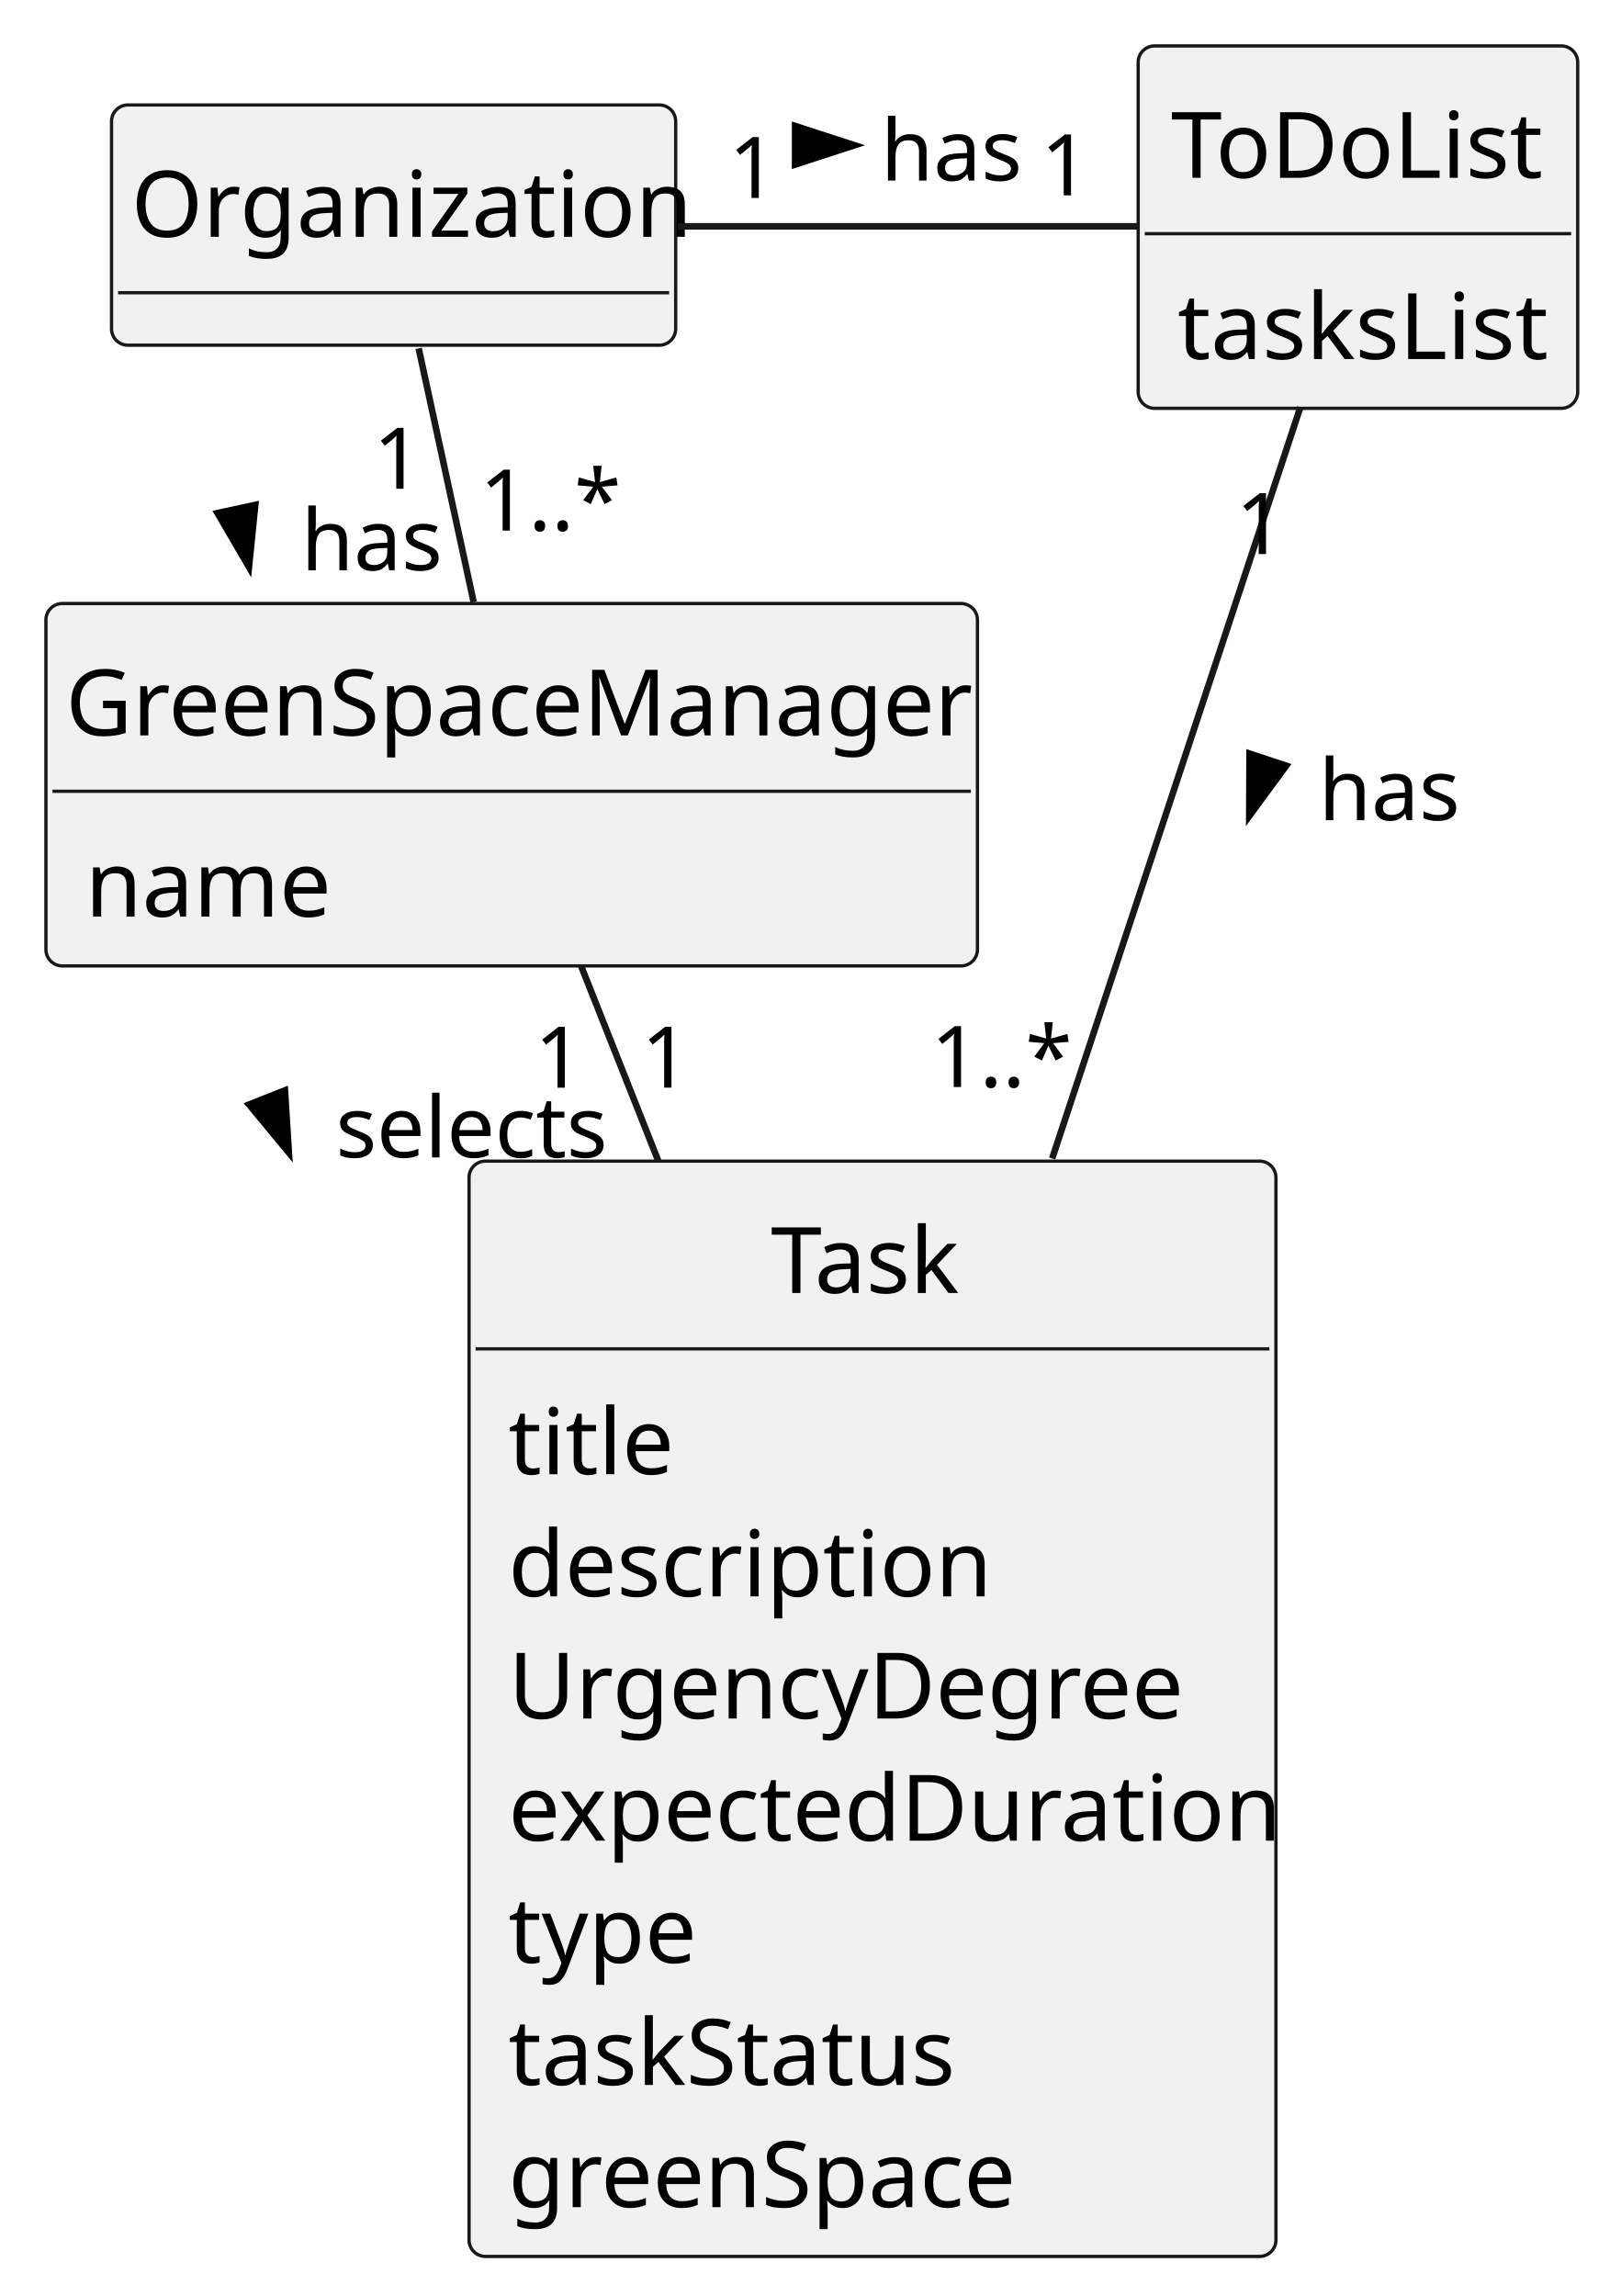
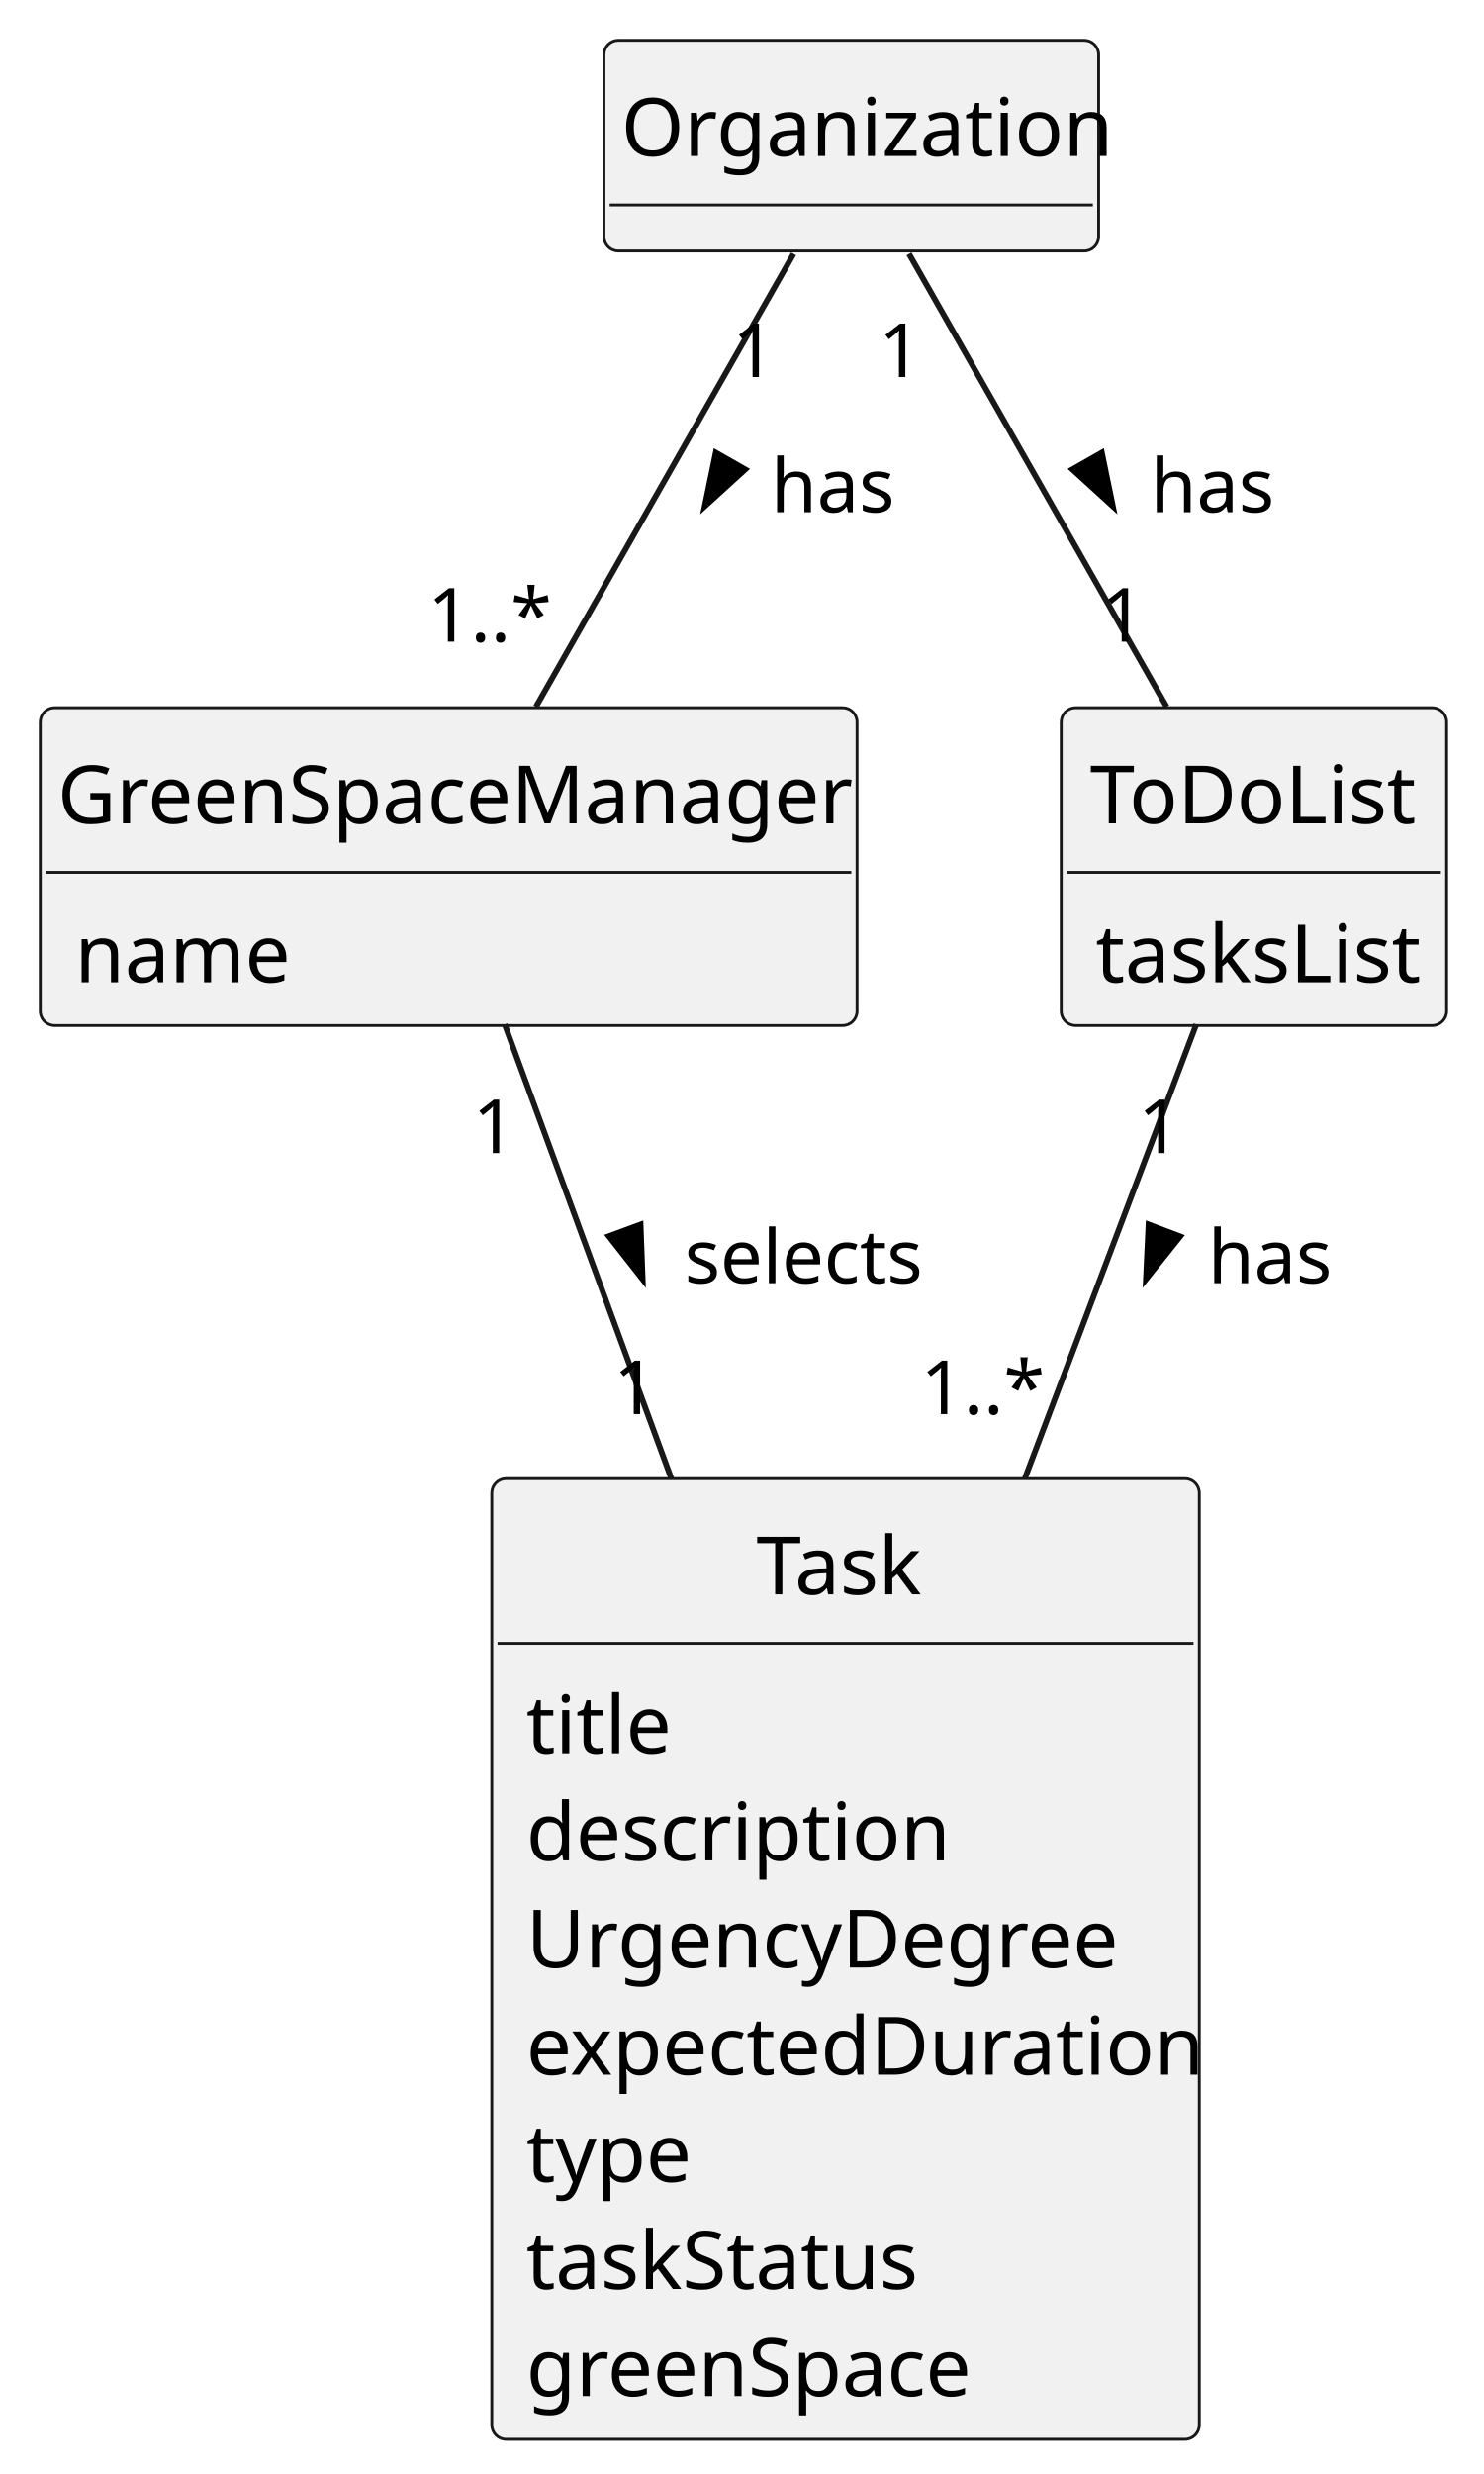
- <svg xmlns="http://www.w3.org/2000/svg" contentStyleType="text/css" height="350px" preserveAspectRatio="none" style="width:247px;height:350px;background:#FFFFFF;" version="1.1" viewBox="0 0 247 350" width="247px" zoomAndPan="magnify">
+ <svg xmlns="http://www.w3.org/2000/svg" contentStyleType="text/css" height="430px" preserveAspectRatio="none" style="width:258px;height:430px;background:#FFFFFF;" version="1.1" viewBox="0 0 258 430" width="258px" zoomAndPan="magnify">
  <defs />
  <g>
    <g id="elem_Organization">
-       <rect codeLine="10" fill="#F1F1F1" height="36.621" id="Organization" rx="2.5" ry="2.5" style="stroke:#181818;stroke-width:0.5;" width="86" x="17" y="16" />
-       <text fill="#000000" font-family="sans-serif" font-size="14" lengthAdjust="spacing" textLength="80" x="20" y="36.107">Organization</text>
-       <line style="stroke:#181818;stroke-width:0.5;" x1="18" x2="102" y1="44.621" y2="44.621" />
+       <rect codeLine="10" fill="#F1F1F1" height="36.621" id="Organization" rx="2.5" ry="2.5" style="stroke:#181818;stroke-width:0.5;" width="86" x="105" y="7" />
+       <text fill="#000000" font-family="sans-serif" font-size="14" lengthAdjust="spacing" textLength="80" x="108" y="27.107">Organization</text>
+       <line style="stroke:#181818;stroke-width:0.5;" x1="106" x2="190" y1="35.621" y2="35.621" />
    </g>
    <g id="elem_GreenSpaceManager">
-       <rect codeLine="13" fill="#F1F1F1" height="55.242" id="GreenSpaceManager" rx="2.5" ry="2.5" style="stroke:#181818;stroke-width:0.5;" width="142" x="7" y="92" />
-       <text fill="#000000" font-family="sans-serif" font-size="14" lengthAdjust="spacing" textLength="136" x="10" y="112.107">GreenSpaceManager</text>
-       <line style="stroke:#181818;stroke-width:0.5;" x1="8" x2="148" y1="120.621" y2="120.621" />
-       <text fill="#000000" font-family="sans-serif" font-size="14" lengthAdjust="spacing" textLength="35" x="13" y="139.728">name</text>
+       <rect codeLine="13" fill="#F1F1F1" height="55.242" id="GreenSpaceManager" rx="2.5" ry="2.5" style="stroke:#181818;stroke-width:0.5;" width="142" x="7" y="123" />
+       <text fill="#000000" font-family="sans-serif" font-size="14" lengthAdjust="spacing" textLength="136" x="10" y="143.107">GreenSpaceManager</text>
+       <line style="stroke:#181818;stroke-width:0.5;" x1="8" x2="148" y1="151.621" y2="151.621" />
+       <text fill="#000000" font-family="sans-serif" font-size="14" lengthAdjust="spacing" textLength="35" x="13" y="170.728">name</text>
    </g>
    <g id="elem_ToDoList">
-       <rect codeLine="17" fill="#F1F1F1" height="55.242" id="ToDoList" rx="2.5" ry="2.5" style="stroke:#181818;stroke-width:0.5;" width="67" x="173.5" y="7" />
-       <text fill="#000000" font-family="sans-serif" font-size="14" lengthAdjust="spacing" textLength="57" x="178.5" y="27.107">ToDoList</text>
-       <line style="stroke:#181818;stroke-width:0.5;" x1="174.5" x2="239.5" y1="35.621" y2="35.621" />
-       <text fill="#000000" font-family="sans-serif" font-size="14" lengthAdjust="spacing" textLength="55" x="179.5" y="54.728">tasksList</text>
+       <rect codeLine="17" fill="#F1F1F1" height="55.242" id="ToDoList" rx="2.5" ry="2.5" style="stroke:#181818;stroke-width:0.5;" width="67" x="184.5" y="123" />
+       <text fill="#000000" font-family="sans-serif" font-size="14" lengthAdjust="spacing" textLength="57" x="189.5" y="143.107">ToDoList</text>
+       <line style="stroke:#181818;stroke-width:0.5;" x1="185.5" x2="250.5" y1="151.621" y2="151.621" />
+       <text fill="#000000" font-family="sans-serif" font-size="14" lengthAdjust="spacing" textLength="55" x="190.5" y="170.728">tasksList</text>
    </g>
    <g id="elem_Task">
-       <rect codeLine="21" fill="#F1F1F1" height="166.969" id="Task" rx="2.5" ry="2.5" style="stroke:#181818;stroke-width:0.5;" width="123" x="71.5" y="177" />
-       <text fill="#000000" font-family="sans-serif" font-size="14" lengthAdjust="spacing" textLength="31" x="117.5" y="197.107">Task</text>
-       <line style="stroke:#181818;stroke-width:0.5;" x1="72.5" x2="193.5" y1="205.621" y2="205.621" />
-       <text fill="#000000" font-family="sans-serif" font-size="14" lengthAdjust="spacing" textLength="22" x="77.5" y="224.728">title</text>
-       <text fill="#000000" font-family="sans-serif" font-size="14" lengthAdjust="spacing" textLength="69" x="77.5" y="243.35">description</text>
-       <text fill="#000000" font-family="sans-serif" font-size="14" lengthAdjust="spacing" textLength="99" x="77.5" y="261.971">UrgencyDegree</text>
-       <text fill="#000000" font-family="sans-serif" font-size="14" lengthAdjust="spacing" textLength="111" x="77.5" y="280.592">expectedDuration</text>
-       <text fill="#000000" font-family="sans-serif" font-size="14" lengthAdjust="spacing" textLength="27" x="77.5" y="299.213">type</text>
-       <text fill="#000000" font-family="sans-serif" font-size="14" lengthAdjust="spacing" textLength="66" x="77.5" y="317.834">taskStatus</text>
-       <text fill="#000000" font-family="sans-serif" font-size="14" lengthAdjust="spacing" textLength="77" x="77.5" y="336.455">greenSpace</text>
+       <rect codeLine="21" fill="#F1F1F1" height="166.969" id="Task" rx="2.5" ry="2.5" style="stroke:#181818;stroke-width:0.5;" width="123" x="85.5" y="257" />
+       <text fill="#000000" font-family="sans-serif" font-size="14" lengthAdjust="spacing" textLength="31" x="131.5" y="277.107">Task</text>
+       <line style="stroke:#181818;stroke-width:0.5;" x1="86.5" x2="207.5" y1="285.621" y2="285.621" />
+       <text fill="#000000" font-family="sans-serif" font-size="14" lengthAdjust="spacing" textLength="22" x="91.5" y="304.728">title</text>
+       <text fill="#000000" font-family="sans-serif" font-size="14" lengthAdjust="spacing" textLength="69" x="91.5" y="323.35">description</text>
+       <text fill="#000000" font-family="sans-serif" font-size="14" lengthAdjust="spacing" textLength="99" x="91.5" y="341.971">UrgencyDegree</text>
+       <text fill="#000000" font-family="sans-serif" font-size="14" lengthAdjust="spacing" textLength="111" x="91.5" y="360.592">expectedDuration</text>
+       <text fill="#000000" font-family="sans-serif" font-size="14" lengthAdjust="spacing" textLength="27" x="91.5" y="379.213">type</text>
+       <text fill="#000000" font-family="sans-serif" font-size="14" lengthAdjust="spacing" textLength="66" x="91.5" y="397.834">taskStatus</text>
+       <text fill="#000000" font-family="sans-serif" font-size="14" lengthAdjust="spacing" textLength="77" x="91.5" y="416.455">greenSpace</text>
    </g>
    <g id="link_Organization_GreenSpaceManager">
-       <path codeLine="31" d="M63.82,53.1 C66.25,64.33 69.46,79.1 72.2,91.77 " fill="none" id="Organization-GreenSpaceManager" style="stroke:#181818;stroke-width:1.0;" />
-       <polygon fill="#000000" points="37.949,86.432,38.906,76.97,33.161,78.215,37.949,86.432" style="stroke:#000000;stroke-width:1.0;" />
-       <text fill="#000000" font-family="sans-serif" font-size="13" lengthAdjust="spacing" textLength="21" x="45.89" y="86.928">has</text>
-       <text fill="#000000" font-family="sans-serif" font-size="13" lengthAdjust="spacing" textLength="7" x="56.906" y="74.501">1</text>
-       <text fill="#000000" font-family="sans-serif" font-size="13" lengthAdjust="spacing" textLength="20" x="73.119" y="80.878">1..*</text>
+       <path codeLine="31" d="M137.97,44.12 C126.25,64.72 106.74,99 93.17,122.85 " fill="none" id="Organization-GreenSpaceManager" style="stroke:#181818;stroke-width:1.0;" />
+       <polygon fill="#000000" points="122.527,87.991,129.555,81.583,124.446,78.676,122.527,87.991" style="stroke:#000000;stroke-width:1.0;" />
+       <text fill="#000000" font-family="sans-serif" font-size="13" lengthAdjust="spacing" textLength="21" x="134" y="89.028">has</text>
+       <text fill="#000000" font-family="sans-serif" font-size="13" lengthAdjust="spacing" textLength="7" x="127.334" y="65.527">1</text>
+       <text fill="#000000" font-family="sans-serif" font-size="13" lengthAdjust="spacing" textLength="20" x="74.366" y="111.524">1..*</text>
    </g>
    <g id="link_Organization_ToDoList">
-       <path codeLine="32" d="M103.31,34.5 C125.67,34.5 152.54,34.5 173.32,34.5 " fill="none" id="Organization-ToDoList" style="stroke:#181818;stroke-width:1.0;" />
-       <polygon fill="#000000" points="130.25,22.145,121.205,19.207,121.205,25.084,130.25,22.145" style="stroke:#000000;stroke-width:1.0;" />
-       <text fill="#000000" font-family="sans-serif" font-size="13" lengthAdjust="spacing" textLength="21" x="134.25" y="27.528">has</text>
-       <text fill="#000000" font-family="sans-serif" font-size="13" lengthAdjust="spacing" textLength="7" x="111.063" y="30.176">1</text>
-       <text fill="#000000" font-family="sans-serif" font-size="13" lengthAdjust="spacing" textLength="7" x="158.652" y="29.78">1</text>
+       <path codeLine="32" d="M158.03,44.12 C169.75,64.72 189.26,99 202.83,122.85 " fill="none" id="Organization-ToDoList" style="stroke:#181818;stroke-width:1.0;" />
+       <polygon fill="#000000" points="193.473,87.991,191.554,78.676,186.445,81.583,193.473,87.991" style="stroke:#000000;stroke-width:1.0;" />
+       <text fill="#000000" font-family="sans-serif" font-size="13" lengthAdjust="spacing" textLength="21" x="200" y="89.028">has</text>
+       <text fill="#000000" font-family="sans-serif" font-size="13" lengthAdjust="spacing" textLength="7" x="152.785" y="65.527">1</text>
+       <text fill="#000000" font-family="sans-serif" font-size="13" lengthAdjust="spacing" textLength="7" x="191.513" y="111.524">1</text>
    </g>
    <g id="link_ToDoList_Task">
-       <path codeLine="33" d="M198.22,62.08 C188.92,90.24 173.75,136.14 160.39,176.6 " fill="none" id="ToDoList-Task" style="stroke:#181818;stroke-width:1.0;" />
-       <polygon fill="#000000" points="190.432,124.393,196.059,116.726,190.478,114.883,190.432,124.393" style="stroke:#000000;stroke-width:1.0;" />
-       <text fill="#000000" font-family="sans-serif" font-size="13" lengthAdjust="spacing" textLength="21" x="201" y="125.028">has</text>
-       <text fill="#000000" font-family="sans-serif" font-size="13" lengthAdjust="spacing" textLength="7" x="188.38" y="84.457">1</text>
-       <text fill="#000000" font-family="sans-serif" font-size="13" lengthAdjust="spacing" textLength="20" x="141.885" y="165.702">1..*</text>
+       <path codeLine="33" d="M207.98,178.04 C200.18,198.69 188.92,228.51 178.19,256.93 " fill="none" id="ToDoList-Task" style="stroke:#181818;stroke-width:1.0;" />
+       <polygon fill="#000000" points="199.234,222.323,205.178,214.899,199.68,212.823,199.234,222.323" style="stroke:#000000;stroke-width:1.0;" />
+       <text fill="#000000" font-family="sans-serif" font-size="13" lengthAdjust="spacing" textLength="21" x="210" y="223.028">has</text>
+       <text fill="#000000" font-family="sans-serif" font-size="13" lengthAdjust="spacing" textLength="7" x="197.853" y="200.408">1</text>
+       <text fill="#000000" font-family="sans-serif" font-size="13" lengthAdjust="spacing" textLength="20" x="160.077" y="245.773">1..*</text>
    </g>
    <g id="link_GreenSpaceManager_Task">
-       <path codeLine="34" d="M88.6,147.3 C92.07,156.06 96.12,166.29 100.34,176.95 " fill="none" id="GreenSpaceManager-Task" style="stroke:#181818;stroke-width:1.0;" />
-       <polygon fill="#000000" points="44.031,175.704,43.433,166.213,37.968,168.376,44.031,175.704" style="stroke:#000000;stroke-width:1.0;" />
-       <text fill="#000000" font-family="sans-serif" font-size="13" lengthAdjust="spacing" textLength="42" x="51.19" y="176.438">selects</text>
-       <text fill="#000000" font-family="sans-serif" font-size="13" lengthAdjust="spacing" textLength="7" x="81.487" y="165.803">1</text>
-       <text fill="#000000" font-family="sans-serif" font-size="13" lengthAdjust="spacing" textLength="7" x="97.743" y="165.794">1</text>
+       <path codeLine="34" d="M87.74,178.04 C95.32,198.69 106.26,228.51 116.69,256.93 " fill="none" id="GreenSpaceManager-Task" style="stroke:#181818;stroke-width:1.0;" />
+       <polygon fill="#000000" points="111.722,222.339,111.365,212.836,105.847,214.861,111.722,222.339" style="stroke:#000000;stroke-width:1.0;" />
+       <text fill="#000000" font-family="sans-serif" font-size="13" lengthAdjust="spacing" textLength="42" x="119" y="223.028">selects</text>
+       <text fill="#000000" font-family="sans-serif" font-size="13" lengthAdjust="spacing" textLength="7" x="82.183" y="200.408">1</text>
+       <text fill="#000000" font-family="sans-serif" font-size="13" lengthAdjust="spacing" textLength="7" x="106.679" y="245.773">1</text>
    </g>
  </g>
</svg>
